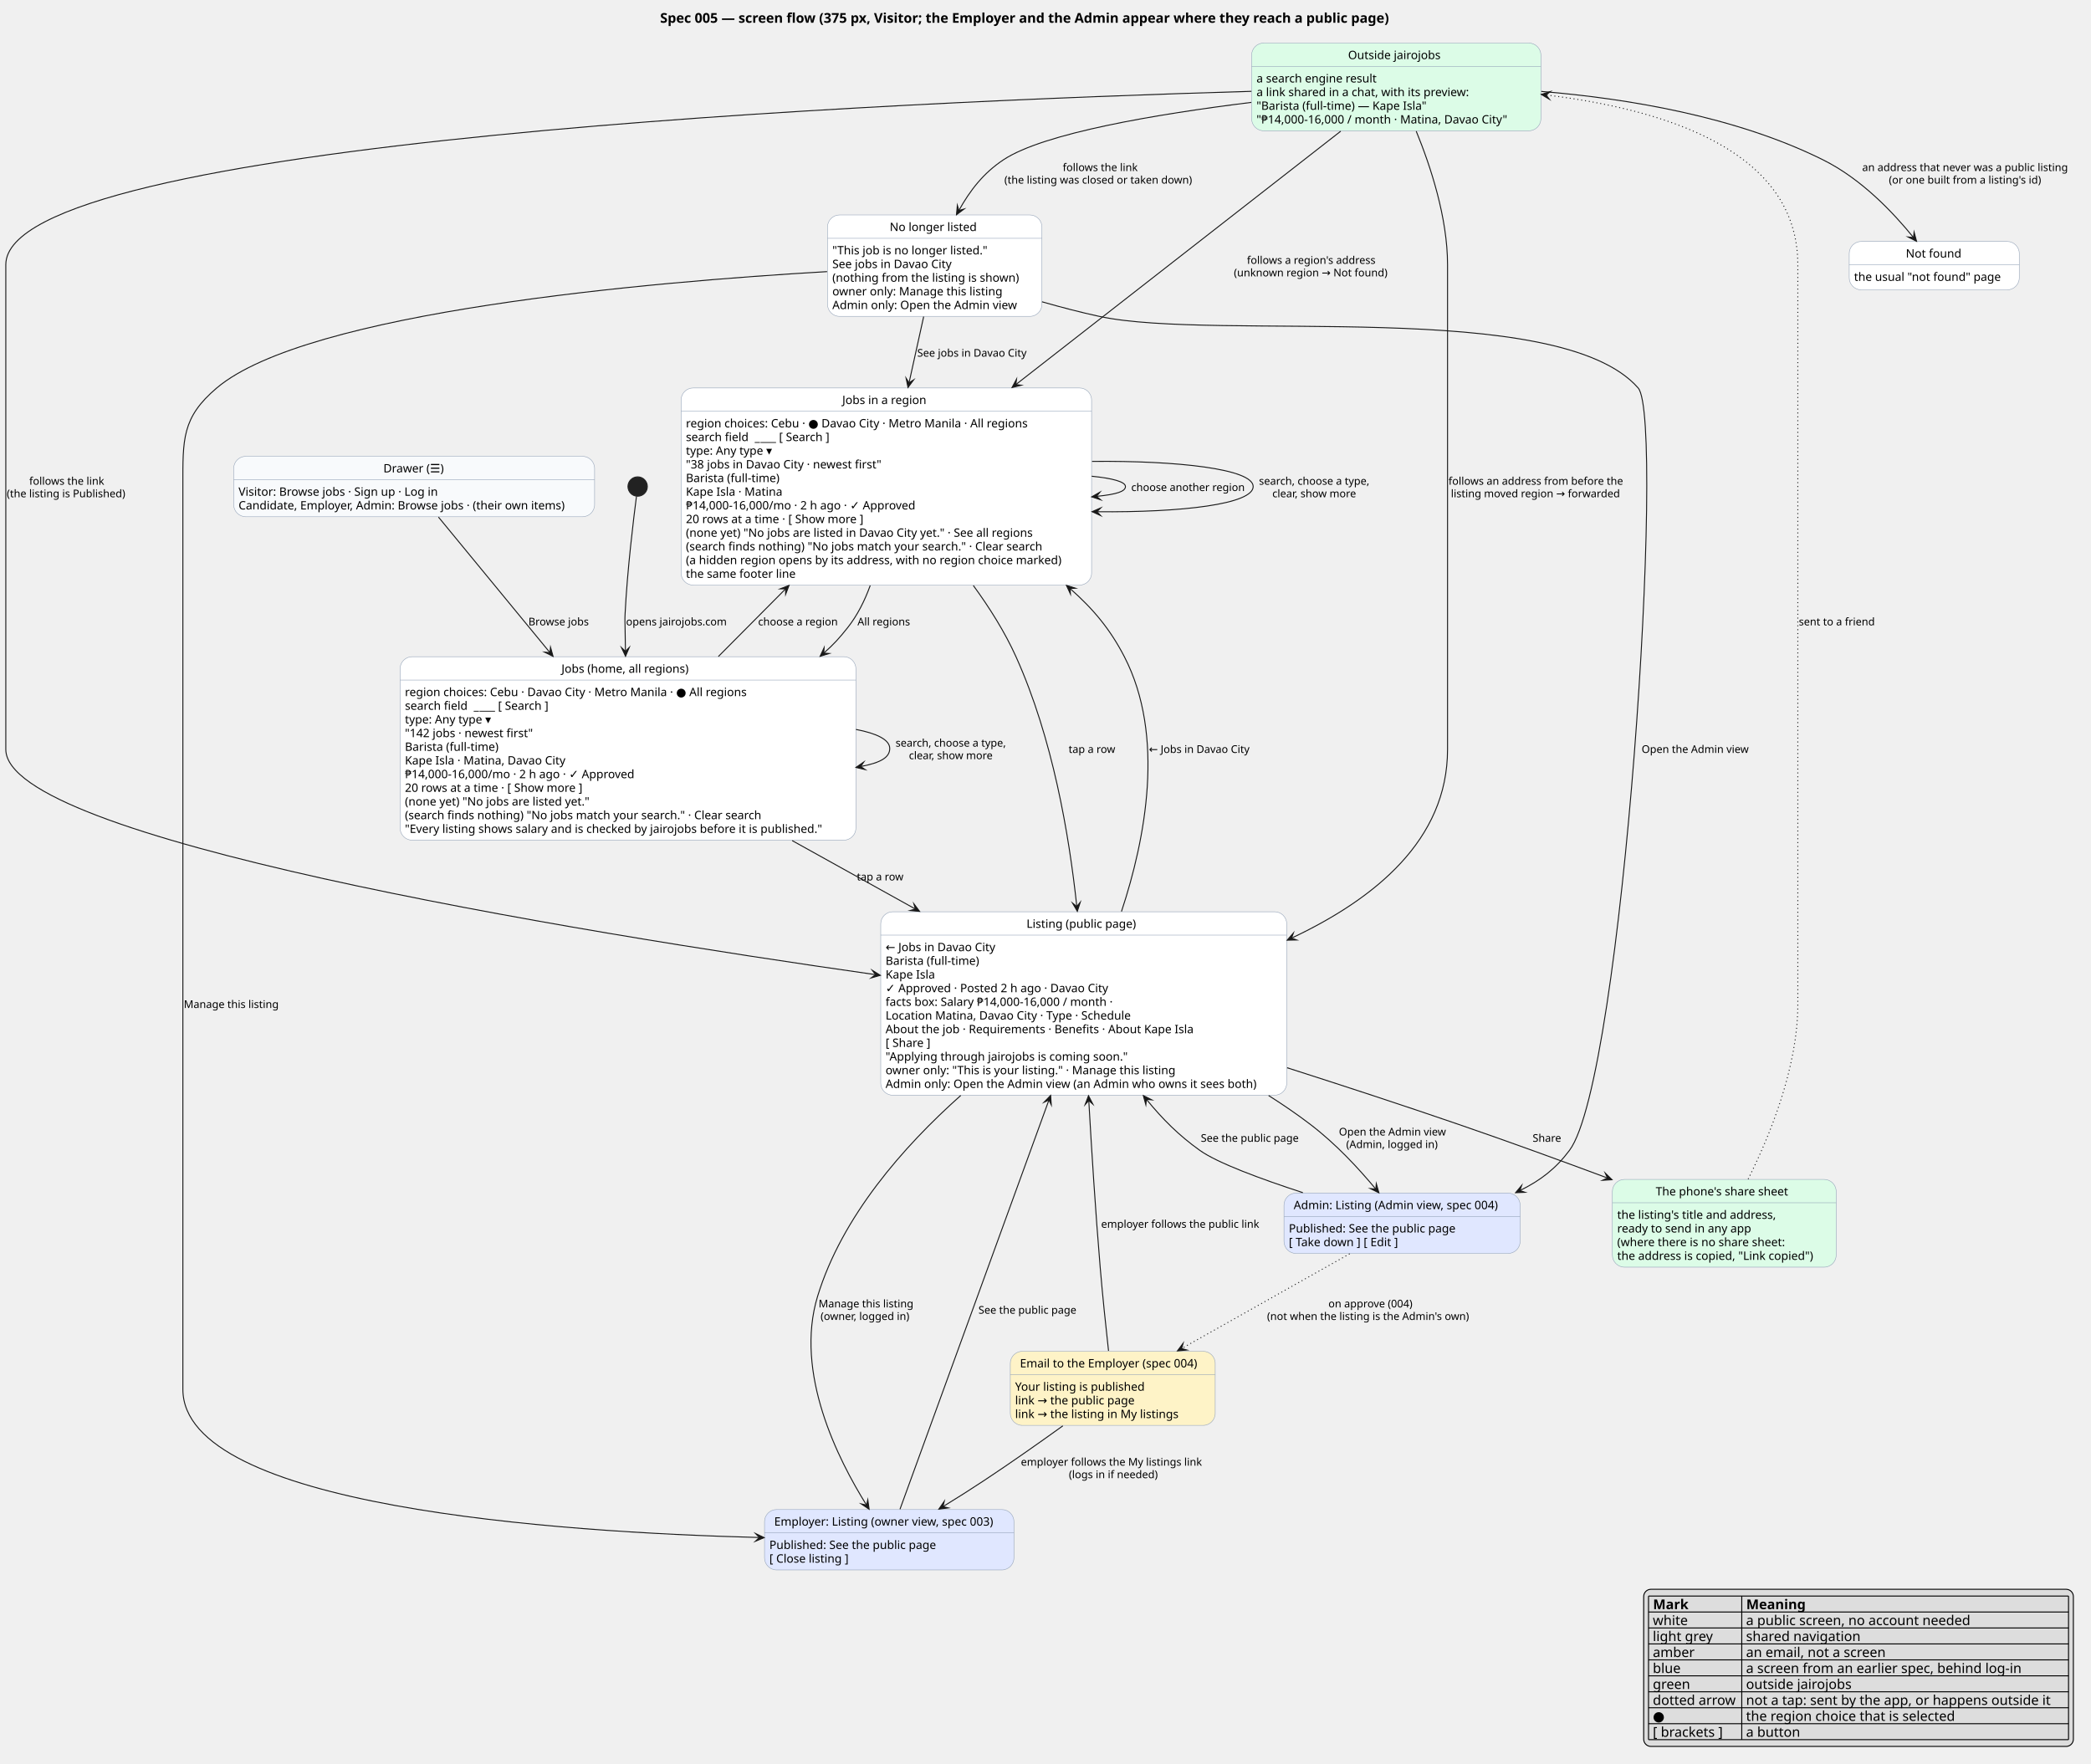
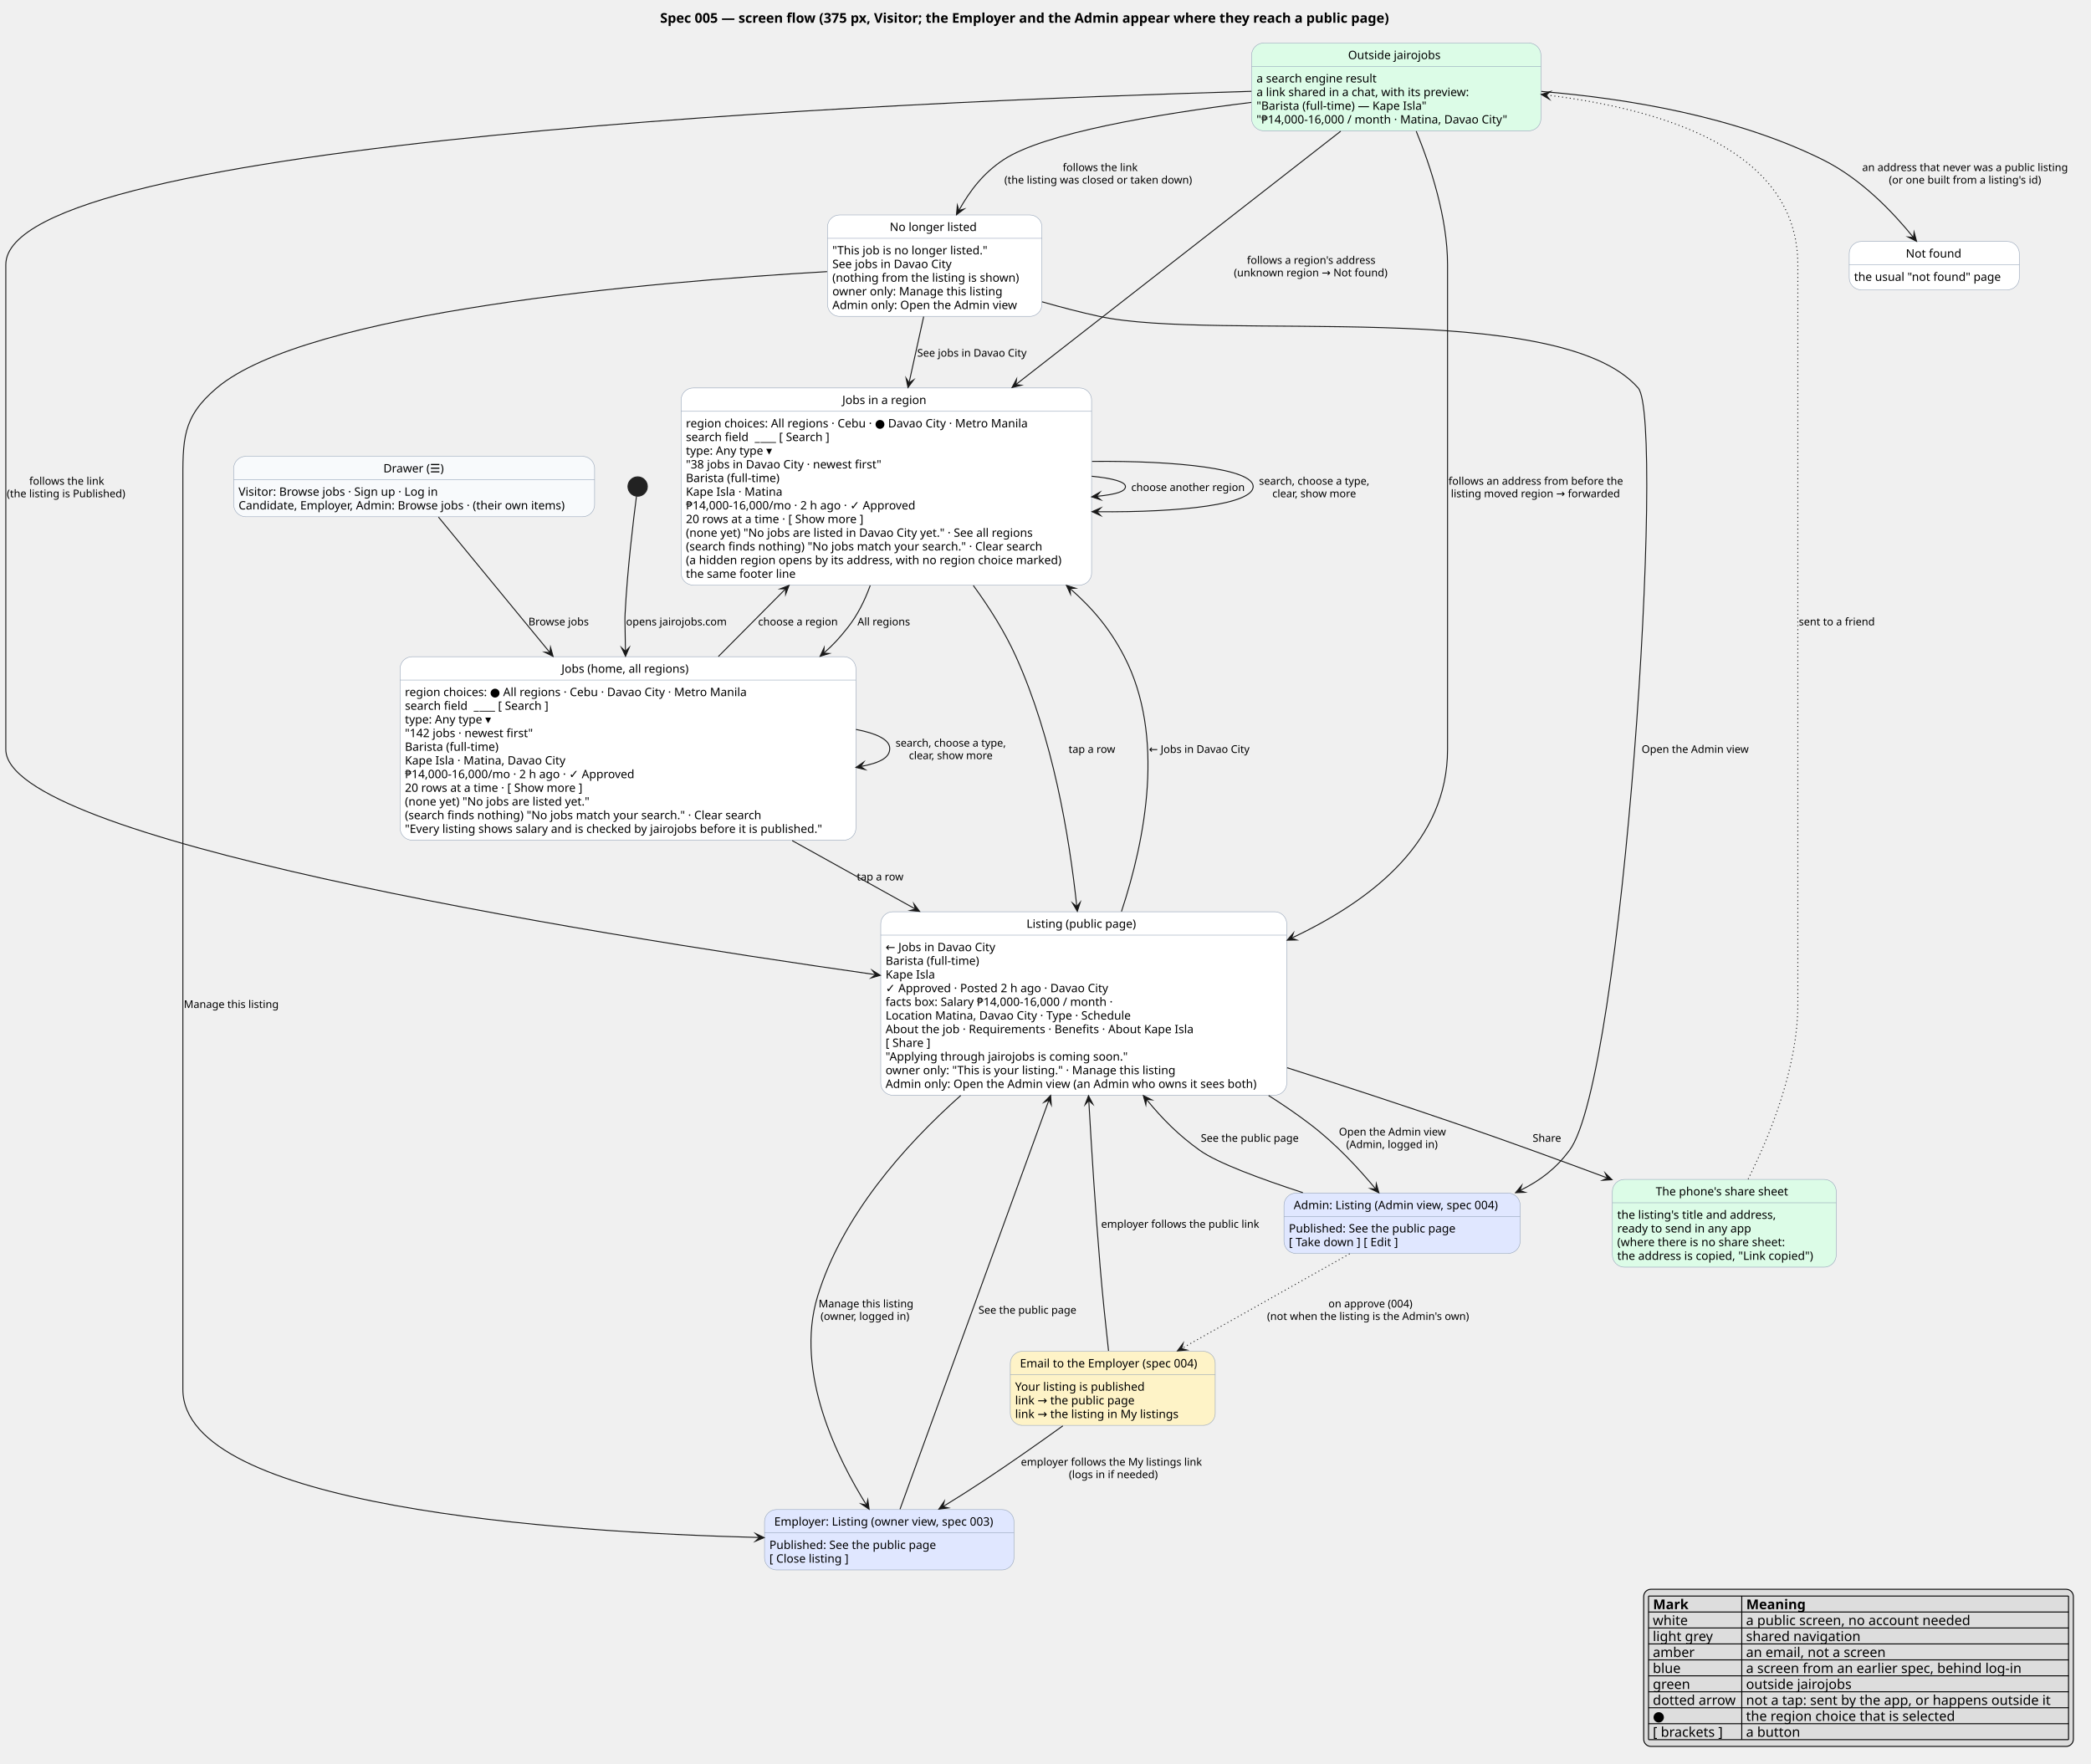
<svg xmlns="http://www.w3.org/2000/svg" version="1.1" data-diagram-type="STATE" style="width:2161px;height:1823px;background:#FFFFFF;" width="2161px" height="1823px" viewBox="0 0 2161 1823" zoomAndPan="magnify" preserveAspectRatio="none" contentStyleType="text/css">
  <defs />
  <g font-family="sans-serif" lengthAdjust="spacing">
    <g class="title" data-source-line="16">
      <text x="682.21" y="23.535" fill="#000" font-size="14" textLength="790.364" font-weight="700">Spec 005 — screen flow (375 px, Visitor; the Employer and the Admin appear where they reach a public page)</text>
    </g>
    <g class="entity" data-qualified-name="Outside" id="ent0001" data-source-line="18">
      <rect x="1293.53" y="44.488" width="298.941" height="90.664" fill="#DCFCE7" style="stroke:#94A3B8;stroke-width:0.5;" rx="12.5" ry="12.5" />
      <line x1="1293.53" y1="68.621" x2="1592.471" y2="68.621" style="stroke:#94A3B8;stroke-width:0.5;" />
      <text x="1393.202" y="61.09" fill="#000" font-size="12" textLength="99.598">Outside jairojobs</text>
      <text x="1298.53" y="85.223" fill="#000" font-size="12" textLength="128.285">a search engine result</text>
      <text x="1298.53" y="99.355" fill="#000" font-size="12" textLength="231.07">a link shared in a chat, with its preview:</text>
      <text x="1298.53" y="113.488" fill="#000" font-size="12" textLength="183.053">"Barista (full-time) — Kape Isla"</text>
      <text x="1298.53" y="127.621" fill="#000" font-size="12" textLength="278.941">"₱14,000-16,000 / month · Matina, Davao City"</text>
    </g>
    <g class="entity" data-qualified-name="Drawer" id="ent0002" data-source-line="24">
      <rect x="241.51" y="471.618" width="372.986" height="62.398" fill="#F8FAFC" style="stroke:#94A3B8;stroke-width:0.5;" rx="12.5" ry="12.5" />
      <line x1="241.51" y1="495.751" x2="614.496" y2="495.751" style="stroke:#94A3B8;stroke-width:0.5;" />
      <text x="396.242" y="488.22" fill="#000" font-size="12" textLength="63.521">Drawer (☰)</text>
      <text x="246.51" y="512.353" fill="#000" font-size="12" textLength="217.389">Visitor: Browse jobs · Sign up · Log in</text>
      <text x="246.51" y="526.485" fill="#000" font-size="12" textLength="352.986">Candidate, Employer, Admin: Browse jobs · (their own items)</text>
    </g>
    <g class="entity" data-qualified-name="All" id="ent0003" data-source-line="28">
      <rect x="413.48" y="678.678" width="471.049" height="189.594" fill="#FFF" style="stroke:#94A3B8;stroke-width:0.5;" rx="12.5" ry="12.5" />
      <line x1="413.48" y1="702.811" x2="884.529" y2="702.811" style="stroke:#94A3B8;stroke-width:0.5;" />
      <text x="580.245" y="695.28" fill="#000" font-size="12" textLength="137.52">Jobs (home, all regions)</text>
-       <text x="418.48" y="719.413" fill="#000" font-size="12" textLength="367.242">region choices: Cebu · Davao City · Metro Manila · ● All regions</text>
+       <text x="418.48" y="719.413" fill="#000" font-size="12" textLength="367.242">region choices: ● All regions · Cebu · Davao City · Metro Manila</text>
      <text x="418.48" y="733.545" fill="#000" font-size="12" textLength="67.318">search field</text>
      <text x="489.595" y="733.545" fill="#000" font-size="12" text-decoration="underline">_</text>
      <text x="495.595" y="733.545" fill="#000" font-size="12" textLength="79.271">___  [ Search ]</text>
      <text x="418.48" y="747.678" fill="#000" font-size="12" textLength="94.84">type: Any type ▾</text>
      <text x="418.48" y="761.811" fill="#000" font-size="12" textLength="139.471">"142 jobs · newest first"</text>
      <text x="418.48" y="775.944" fill="#000" font-size="12" textLength="102.328">Barista (full-time)</text>
      <text x="418.48" y="790.077" fill="#000" font-size="12" textLength="172.295">Kape Isla · Matina, Davao City</text>
      <text x="418.48" y="804.21" fill="#000" font-size="12" textLength="258.844">₱14,000-16,000/mo · 2 h ago · ✓ Approved</text>
      <text x="418.48" y="818.342" fill="#000" font-size="12" textLength="192.879">20 rows at a time · [ Show more ]</text>
      <text x="418.48" y="832.475" fill="#000" font-size="12" textLength="198.117">(none yet) "No jobs are listed yet."</text>
      <text x="418.48" y="846.608" fill="#000" font-size="12" textLength="383.115">(search finds nothing) "No jobs match your search." · Clear search</text>
      <text x="418.48" y="860.741" fill="#000" font-size="12" textLength="451.049">"Every listing shows salary and is checked by jairojobs before it is published."</text>
    </g>
    <g class="entity" data-qualified-name="Region" id="ent0004" data-source-line="41">
      <rect x="703.88" y="400.948" width="424.238" height="203.727" fill="#FFF" style="stroke:#94A3B8;stroke-width:0.5;" rx="12.5" ry="12.5" />
      <line x1="703.88" y1="425.081" x2="1128.118" y2="425.081" style="stroke:#94A3B8;stroke-width:0.5;" />
      <text x="870.463" y="417.55" fill="#000" font-size="12" textLength="91.072">Jobs in a region</text>
-       <text x="708.88" y="441.683" fill="#000" font-size="12" textLength="367.242">region choices: Cebu · ● Davao City · Metro Manila · All regions</text>
+       <text x="708.88" y="441.683" fill="#000" font-size="12" textLength="367.242">region choices: All regions · Cebu · ● Davao City · Metro Manila</text>
      <text x="708.88" y="455.815" fill="#000" font-size="12" textLength="67.318">search field</text>
      <text x="779.995" y="455.815" fill="#000" font-size="12" text-decoration="underline">_</text>
      <text x="785.995" y="455.815" fill="#000" font-size="12" textLength="79.271">___  [ Search ]</text>
      <text x="708.88" y="469.948" fill="#000" font-size="12" textLength="94.84">type: Any type ▾</text>
      <text x="708.88" y="484.081" fill="#000" font-size="12" textLength="212.543">"38 jobs in Davao City · newest first"</text>
      <text x="708.88" y="498.214" fill="#000" font-size="12" textLength="102.328">Barista (full-time)</text>
      <text x="708.88" y="512.347" fill="#000" font-size="12" textLength="102.551">Kape Isla · Matina</text>
      <text x="708.88" y="526.48" fill="#000" font-size="12" textLength="258.844">₱14,000-16,000/mo · 2 h ago · ✓ Approved</text>
      <text x="708.88" y="540.612" fill="#000" font-size="12" textLength="192.879">20 rows at a time · [ Show more ]</text>
      <text x="708.88" y="554.745" fill="#000" font-size="12" textLength="374.643">(none yet) "No jobs are listed in Davao City yet." · See all regions</text>
      <text x="708.88" y="568.878" fill="#000" font-size="12" textLength="383.115">(search finds nothing) "No jobs match your search." · Clear search</text>
      <text x="708.88" y="583.011" fill="#000" font-size="12" textLength="404.238">(a hidden region opens by its address, with no region choice marked)</text>
      <text x="708.88" y="597.144" fill="#000" font-size="12" textLength="116.953">the same footer line</text>
    </g>
    <g class="entity" data-qualified-name="Listing" id="ent0005" data-source-line="55">
      <rect x="910.22" y="942.268" width="419.557" height="189.594" fill="#FFF" style="stroke:#94A3B8;stroke-width:0.5;" rx="12.5" ry="12.5" />
      <line x1="910.22" y1="966.401" x2="1329.777" y2="966.401" style="stroke:#94A3B8;stroke-width:0.5;" />
      <text x="1060.871" y="958.87" fill="#000" font-size="12" textLength="118.254">Listing (public page)</text>
      <text x="915.22" y="983.003" fill="#000" font-size="12" textLength="121.23">← Jobs in Davao City</text>
      <text x="915.22" y="997.135" fill="#000" font-size="12" textLength="102.328">Barista (full-time)</text>
      <text x="915.22" y="1011.268" fill="#000" font-size="12" textLength="52.166">Kape Isla</text>
      <text x="915.22" y="1025.401" fill="#000" font-size="12" textLength="240.768">✓ Approved · Posted 2 h ago · Davao City</text>
      <text x="915.22" y="1039.534" fill="#000" font-size="12" textLength="257.068">facts box: Salary ₱14,000-16,000 / month ·</text>
      <text x="915.22" y="1053.667" fill="#000" font-size="12" textLength="264.627">Location Matina, Davao City · Type · Schedule</text>
      <text x="915.22" y="1067.8" fill="#000" font-size="12" textLength="331.688">About the job · Requirements · Benefits · About Kape Isla</text>
      <text x="915.22" y="1081.932" fill="#000" font-size="12" textLength="47.531">[ Share ]</text>
      <text x="915.22" y="1096.065" fill="#000" font-size="12" textLength="261.592">"Applying through jairojobs is coming soon."</text>
      <text x="915.22" y="1110.198" fill="#000" font-size="12" textLength="313.559">owner only: "This is your listing." · Manage this listing</text>
      <text x="915.22" y="1124.331" fill="#000" font-size="12" textLength="399.557">Admin only: Open the Admin view (an Admin who owns it sees both)</text>
    </g>
    <g class="entity" data-qualified-name="Gone" id="ent0006" data-source-line="68">
      <rect x="855.19" y="222.158" width="221.615" height="104.797" fill="#FFF" style="stroke:#94A3B8;stroke-width:0.5;" rx="12.5" ry="12.5" />
      <line x1="855.19" y1="246.291" x2="1076.805" y2="246.291" style="stroke:#94A3B8;stroke-width:0.5;" />
      <text x="919.509" y="238.76" fill="#000" font-size="12" textLength="92.977">No longer listed</text>
      <text x="860.19" y="262.893" fill="#000" font-size="12" textLength="168.492">"This job is no longer listed."</text>
      <text x="860.19" y="277.025" fill="#000" font-size="12" textLength="128.982">See jobs in Davao City</text>
      <text x="860.19" y="291.158" fill="#000" font-size="12" textLength="201.615">(nothing from the listing is shown)</text>
      <text x="860.19" y="305.291" fill="#000" font-size="12" textLength="181.869">owner only: Manage this listing</text>
      <text x="860.19" y="319.424" fill="#000" font-size="12" textLength="198.48">Admin only: Open the Admin view</text>
    </g>
    <g class="entity" data-qualified-name="NotFound" id="ent0007" data-source-line="75">
      <rect x="1911.12" y="249.548" width="175.766" height="50" fill="#FFF" style="stroke:#94A3B8;stroke-width:0.5;" rx="12.5" ry="12.5" />
      <line x1="1911.12" y1="273.681" x2="2086.886" y2="273.681" style="stroke:#94A3B8;stroke-width:0.5;" />
      <text x="1969.627" y="266.15" fill="#000" font-size="12" textLength="58.752">Not found</text>
      <text x="1916.12" y="290.283" fill="#000" font-size="12" textLength="155.766">the usual "not found" page</text>
    </g>
    <g class="entity" data-qualified-name="Sheet" id="ent0008" data-source-line="78">
      <rect x="1666.35" y="1218.868" width="231.301" height="90.664" fill="#DCFCE7" style="stroke:#94A3B8;stroke-width:0.5;" rx="12.5" ry="12.5" />
      <line x1="1666.35" y1="1243.001" x2="1897.651" y2="1243.001" style="stroke:#94A3B8;stroke-width:0.5;" />
      <text x="1711.155" y="1235.47" fill="#000" font-size="12" textLength="141.691">The phone's share sheet</text>
      <text x="1671.35" y="1259.603" fill="#000" font-size="12" textLength="172.201">the listing's title and address,</text>
      <text x="1671.35" y="1273.735" fill="#000" font-size="12" textLength="143.684">ready to send in any app</text>
      <text x="1671.35" y="1287.868" fill="#000" font-size="12" textLength="179.49">(where there is no share sheet:</text>
      <text x="1671.35" y="1302.001" fill="#000" font-size="12" textLength="211.301">the address is copied, "Link copied")</text>
    </g>
    <g class="entity" data-qualified-name="Mail" id="ent0009" data-source-line="84">
      <rect x="1044.11" y="1396.528" width="211.771" height="76.531" fill="#FEF3C7" style="stroke:#94A3B8;stroke-width:0.5;" rx="12.5" ry="12.5" />
      <line x1="1044.11" y1="1420.661" x2="1255.881" y2="1420.661" style="stroke:#94A3B8;stroke-width:0.5;" />
      <text x="1054.11" y="1413.13" fill="#000" font-size="12" textLength="191.771">Email to the Employer (spec 004)</text>
      <text x="1049.11" y="1437.263" fill="#000" font-size="12" textLength="141.416">Your listing is published</text>
      <text x="1049.11" y="1451.395" fill="#000" font-size="12" textLength="131.191">link → the public page</text>
      <text x="1049.11" y="1465.528" fill="#000" font-size="12" textLength="180.322">link → the listing in My listings</text>
    </g>
    <g class="entity" data-qualified-name="Owner" id="ent0010" data-source-line="89">
      <rect x="790.12" y="1560.058" width="257.756" height="62.398" fill="#E0E7FF" style="stroke:#94A3B8;stroke-width:0.5;" rx="12.5" ry="12.5" />
      <line x1="790.12" y1="1584.191" x2="1047.876" y2="1584.191" style="stroke:#94A3B8;stroke-width:0.5;" />
      <text x="800.12" y="1576.66" fill="#000" font-size="12" textLength="237.756">Employer: Listing (owner view, spec 003)</text>
      <text x="795.12" y="1600.793" fill="#000" font-size="12" textLength="177.797">Published: See the public page</text>
      <text x="795.12" y="1614.925" fill="#000" font-size="12" textLength="87.082">[ Close listing ]</text>
    </g>
    <g class="entity" data-qualified-name="Admin" id="ent0011" data-source-line="93">
      <rect x="1326.98" y="1232.998" width="244.033" height="62.398" fill="#E0E7FF" style="stroke:#94A3B8;stroke-width:0.5;" rx="12.5" ry="12.5" />
      <line x1="1326.98" y1="1257.131" x2="1571.013" y2="1257.131" style="stroke:#94A3B8;stroke-width:0.5;" />
      <text x="1336.98" y="1249.6" fill="#000" font-size="12" textLength="224.033">Admin: Listing (Admin view, spec 004)</text>
      <text x="1331.98" y="1273.733" fill="#000" font-size="12" textLength="177.797">Published: See the public page</text>
      <text x="1331.98" y="1287.865" fill="#000" font-size="12" textLength="119.936">[ Take down ] [ Edit ]</text>
    </g>
    <g class="start_entity" data-qualified-name=".start." id="ent0012" data-source-line="97">
      <ellipse cx="659" cy="502.818" rx="10" ry="10" fill="#222" style="stroke:#222;stroke-width:1;" />
    </g>
    <g class="link" data-entity-1="ent0012" data-entity-2="ent0003" id="lnk13" data-source-line="97" data-link-type="dependency">
      <path d="M657.77,512.988 C654.99,534.308 648.27,588.838 646,634.678 C645.69,640.888 645.92,642.458 646,648.678 C646.12,658.238 646.18,663.229 646.38,673.189" style="stroke:#181818;stroke-width:1;" fill="none" id="*start*-to-All" />
      <polygon points="646.48,678.188,650.299,669.11,646.38,673.189,642.3,669.27,646.48,678.188" fill="#181818" style="stroke:#181818;stroke-width:1;stroke-linejoin:miter;stroke-miterlimit:10;" />
      <text x="647" y="646.313" fill="#000" font-size="11" textLength="108.356">opens jairojobs.com</text>
    </g>
    <g class="link" data-entity-1="ent0002" data-entity-2="ent0003" id="lnk14" data-source-line="98" data-link-type="dependency">
      <path d="M453.14,534.368 C481.82,569.238 526.933,624.087 568.393,674.477" style="stroke:#181818;stroke-width:1;" fill="none" id="Drawer-to-All" />
      <polygon points="571.57,678.338,568.941,668.847,568.393,674.477,562.763,673.93,571.57,678.338" fill="#181818" style="stroke:#181818;stroke-width:1;stroke-linejoin:miter;stroke-miterlimit:10;" />
      <text x="546.13" y="646.313" fill="#000" font-size="11" textLength="63.911">Browse jobs</text>
    </g>
    <g class="link" data-entity-1="ent0003" data-entity-2="ent0004" id="lnk15" data-source-line="99" data-link-type="dependency">
      <path d="M742.42,678.468 C766.04,654.708 787.966,632.645 811.916,608.545" style="stroke:#181818;stroke-width:1;" fill="none" id="All-to-Region" />
      <polygon points="815.44,604.998,806.259,608.562,811.916,608.545,811.933,614.202,815.44,604.998" fill="#181818" style="stroke:#181818;stroke-width:1;stroke-linejoin:miter;stroke-miterlimit:10;" />
      <text x="783.5" y="646.313" fill="#000" font-size="11" textLength="84.998">choose a region</text>
    </g>
    <g class="link" data-entity-1="ent0004" data-entity-2="ent0003" id="lnk17" data-source-line="101" data-link-type="dependency">
      <path d="M899.35,605.088 C893.7,620.728 886.13,635.898 876,648.678 C867.56,659.318 861.71,665.872 851.32,674.982" style="stroke:#181818;stroke-width:1;" fill="none" id="Region-to-All" />
      <polygon points="847.56,678.278,856.964,675.352,851.32,674.982,851.69,669.337,847.56,678.278" fill="#181818" style="stroke:#181818;stroke-width:1;stroke-linejoin:miter;stroke-miterlimit:10;" />
      <text x="886.16" y="646.313" fill="#000" font-size="11" textLength="57.288">All regions</text>
    </g>
    <g class="link" data-entity-1="ent0004" data-entity-2="ent0004" id="lnk16" data-source-line="100" data-link-type="dependency">
      <path d="M1128.23,492.158 C1149.54,494.278 1163.12,497.828 1163.12,502.818 C1163.12,507.798 1154.515,510.853 1133.205,512.973" style="stroke:#181818;stroke-width:1;" fill="none" id="Region-to-Region" />
      <polygon points="1128.23,513.468,1137.582,516.558,1133.205,512.973,1136.79,508.597,1128.23,513.468" fill="#181818" style="stroke:#181818;stroke-width:1;stroke-linejoin:miter;stroke-miterlimit:10;" />
      <text x="1169.12" y="507.453" fill="#000" font-size="11" textLength="120.151">choose another region</text>
    </g>
    <g class="link" data-entity-1="ent0004" data-entity-2="ent0004" id="lnk19" data-source-line="103" data-link-type="dependency">
      <path d="M1128.59,476.838 C1216.72,475.948 1295.12,484.608 1295.12,502.818 C1295.12,521.018 1221.72,529.729 1133.59,528.839" style="stroke:#181818;stroke-width:1;" fill="none" id="Region-to-Region-1" />
      <polygon points="1128.59,528.788,1137.549,532.879,1133.59,528.839,1137.63,524.879,1128.59,528.788" fill="#181818" style="stroke:#181818;stroke-width:1;stroke-linejoin:miter;stroke-miterlimit:10;" />
      <text x="1301.12" y="500.953" fill="#000" font-size="11" textLength="118.873">search, choose a type,</text>
      <text x="1314.916" y="513.908" fill="#000" font-size="11" textLength="91.282">clear, show more</text>
    </g>
    <g class="link" data-entity-1="ent0003" data-entity-2="ent0003" id="lnk18" data-source-line="102" data-link-type="dependency">
      <path d="M884.6,753.838 C906.04,757.918 919.52,764.468 919.52,773.478 C919.52,782.488 910.952,788.094 889.512,792.174" style="stroke:#181818;stroke-width:1;" fill="none" id="All-to-All" />
      <polygon points="884.6,793.108,894.189,795.355,889.512,792.174,892.694,787.496,884.6,793.108" fill="#181818" style="stroke:#181818;stroke-width:1;stroke-linejoin:miter;stroke-miterlimit:10;" />
      <text x="925.52" y="771.613" fill="#000" font-size="11" textLength="118.873">search, choose a type,</text>
      <text x="939.316" y="784.568" fill="#000" font-size="11" textLength="91.282">clear, show more</text>
    </g>
    <g class="link" data-entity-1="ent0003" data-entity-2="ent0005" id="lnk20" data-source-line="104" data-link-type="dependency">
      <path d="M818.71,868.728 C861.55,892.518 903.169,915.641 946.009,939.431" style="stroke:#181818;stroke-width:1;" fill="none" id="All-to-Listing" />
      <polygon points="950.38,941.858,944.454,933.992,946.009,939.431,940.57,940.986,950.38,941.858" fill="#181818" style="stroke:#181818;stroke-width:1;stroke-linejoin:miter;stroke-miterlimit:10;" />
      <text x="885.5" y="909.903" fill="#000" font-size="11" textLength="49.881">tap a row</text>
    </g>
    <g class="link" data-entity-1="ent0004" data-entity-2="ent0005" id="lnk21" data-source-line="105" data-link-type="dependency">
      <path d="M1005.93,605.108 C1022.69,628.068 1038.52,653.228 1050,678.678 C1088.01,762.968 1104.907,862.627 1112.857,936.837" style="stroke:#181818;stroke-width:1;" fill="none" id="Region-to-Listing" />
      <polygon points="1113.39,941.808,1116.409,932.433,1112.857,936.837,1108.454,933.286,1113.39,941.808" fill="#181818" style="stroke:#181818;stroke-width:1;stroke-linejoin:miter;stroke-miterlimit:10;" />
      <text x="1104.38" y="778.113" fill="#000" font-size="11" textLength="49.881">tap a row</text>
    </g>
    <g class="link" data-entity-1="ent0005" data-entity-2="ent0004" id="lnk22" data-source-line="106" data-link-type="dependency">
      <path d="M1159.01,942.018 C1183.88,866.738 1204.26,760.568 1162,678.678 C1147.52,650.618 1129.99,629.384 1105.9,608.264" style="stroke:#181818;stroke-width:1;" fill="none" id="Listing-to-Region" />
      <polygon points="1102.14,604.968,1106.271,613.909,1105.9,608.264,1111.544,607.894,1102.14,604.968" fill="#181818" style="stroke:#181818;stroke-width:1;stroke-linejoin:miter;stroke-miterlimit:10;" />
      <text x="1187.4" y="778.113" fill="#000" font-size="11" textLength="111.128">← Jobs in Davao City</text>
    </g>
    <g class="link" data-entity-1="ent0005" data-entity-2="ent0008" id="lnk23" data-source-line="107" data-link-type="dependency">
      <path d="M1330.18,1103.468 C1387.68,1121.858 1449.88,1142.218 1507,1161.868 C1559.44,1179.908 1612.395,1199.213 1661.305,1217.433" style="stroke:#181818;stroke-width:1;" fill="none" id="Listing-to-Sheet" />
      <polygon points="1665.99,1219.178,1658.953,1212.288,1661.305,1217.433,1656.16,1219.785,1665.99,1219.178" fill="#181818" style="stroke:#181818;stroke-width:1;stroke-linejoin:miter;stroke-miterlimit:10;" />
      <text x="1583.9" y="1180.003" fill="#000" font-size="11" textLength="29.455">Share</text>
    </g>
    <g class="link" data-entity-1="ent0008" data-entity-2="ent0001" id="lnk24" data-source-line="108" data-link-type="dependency">
      <path d="M1806.68,1218.558 C1828.87,1174.168 1858,1103.448 1858,1038.068 C1858,273.548 1858,273.548 1858,273.548 C1858,153.888 1716.664,112.508 1597.784,98.148" style="stroke:#181818;stroke-width:1;stroke-dasharray:1,3;" fill="none" id="Sheet-to-Outside" />
      <polygon points="1592.82,97.548,1601.275,102.599,1597.784,98.148,1602.235,94.656,1592.82,97.548" fill="#181818" style="stroke:#181818;stroke-width:1;stroke-linejoin:miter;stroke-miterlimit:10;" />
      <text x="1859" y="646.313" fill="#000" font-size="11" textLength="81.667">sent to a friend</text>
    </g>
    <g class="link" data-entity-1="ent0001" data-entity-2="ent0005" id="lnk25" data-source-line="109" data-link-type="dependency">
      <path d="M1293.28,94.378 C925.23,105.118 6,144.818 6,273.548 C6,273.548 6,273.548 6,774.478 C6,866.298 582.03,961.212 904.86,1007.262" style="stroke:#181818;stroke-width:1;" fill="none" id="Outside-to-Listing" />
      <polygon points="909.81,1007.968,901.465,1002.737,904.86,1007.262,900.335,1010.657,909.81,1007.968" fill="#181818" style="stroke:#181818;stroke-width:1;stroke-linejoin:miter;stroke-miterlimit:10;" />
      <text x="30.214" y="500.953" fill="#000" font-size="11" textLength="81.646">follows the link</text>
      <text x="7" y="513.908" fill="#000" font-size="11" textLength="128.074">(the listing is Published)</text>
    </g>
    <g class="link" data-entity-1="ent0001" data-entity-2="ent0005" id="lnk27" data-source-line="111" data-link-type="dependency">
      <path d="M1463.64,135.588 C1478.52,171.948 1496,224.998 1496,273.548 C1496,273.548 1496,273.548 1496,774.478 C1496,868.208 1420.802,928.956 1334.782,969.516" style="stroke:#181818;stroke-width:1;" fill="none" id="Outside-to-Listing-1" />
      <polygon points="1330.26,971.648,1340.106,971.428,1334.782,969.516,1336.695,964.192,1330.26,971.648" fill="#181818" style="stroke:#181818;stroke-width:1;stroke-linejoin:miter;stroke-miterlimit:10;" />
      <text x="1497" y="500.953" fill="#000" font-size="11" textLength="187.193">follows an address from before the</text>
      <text x="1499.487" y="513.908" fill="#000" font-size="11" textLength="182.22">listing moved region → forwarded</text>
    </g>
    <g class="link" data-entity-1="ent0001" data-entity-2="ent0006" id="lnk26" data-source-line="110" data-link-type="dependency">
      <path d="M1293.16,105.818 C1195.46,117.928 1078.64,137.508 1037,165.158 C1016.19,178.968 1002.517,196.812 990.947,217.542" style="stroke:#181818;stroke-width:1;" fill="none" id="Outside-to-Gone" />
      <polygon points="988.51,221.908,996.389,215.999,990.947,217.542,989.403,212.1,988.51,221.908" fill="#181818" style="stroke:#181818;stroke-width:1;stroke-linejoin:miter;stroke-miterlimit:10;" />
      <text x="1098.304" y="176.793" fill="#000" font-size="11" textLength="81.646">follows the link</text>
      <text x="1038" y="189.748" fill="#000" font-size="11" textLength="202.254">(the listing was closed or taken down)</text>
    </g>
    <g class="link" data-entity-1="ent0001" data-entity-2="ent0007" id="lnk28" data-source-line="112" data-link-type="dependency">
      <path d="M1592.91,94.478 C1681.53,101.788 1793.71,120.258 1884,165.158 C1924.29,185.188 1956.998,220.157 1977.578,245.497" style="stroke:#181818;stroke-width:1;" fill="none" id="Outside-to-NotFound" />
      <polygon points="1980.73,249.378,1978.161,239.87,1977.578,245.497,1971.951,244.914,1980.73,249.378" fill="#181818" style="stroke:#181818;stroke-width:1;stroke-linejoin:miter;stroke-miterlimit:10;" />
      <text x="1924.5" y="176.793" fill="#000" font-size="11" textLength="221.284">an address that never was a public listing</text>
      <text x="1952.115" y="189.748" fill="#000" font-size="11" textLength="166.053">(or one built from a listing's id)</text>
    </g>
    <g class="link" data-entity-1="ent0001" data-entity-2="ent0004" id="lnk29" data-source-line="113" data-link-type="dependency">
      <path d="M1385.6,135.588 C1304.63,198.728 1158.593,312.624 1049.863,397.414" style="stroke:#181818;stroke-width:1;" fill="none" id="Outside-to-Region" />
      <polygon points="1045.92,400.488,1055.477,398.108,1049.863,397.414,1050.557,391.8,1045.92,400.488" fill="#181818" style="stroke:#181818;stroke-width:1;stroke-linejoin:miter;stroke-miterlimit:10;" />
      <text x="1288.696" y="272.683" fill="#000" font-size="11" textLength="138.66">follows a region's address</text>
      <text x="1275.19" y="285.638" fill="#000" font-size="11" textLength="165.671">(unknown region → Not found)</text>
    </g>
    <g class="link" data-entity-1="ent0006" data-entity-2="ent0004" id="lnk30" data-source-line="114" data-link-type="dependency">
      <path d="M954.59,327.178 C949.78,348.958 945.078,370.226 939.478,395.586" style="stroke:#181818;stroke-width:1;" fill="none" id="Gone-to-Region" />
      <polygon points="938.4,400.468,944.247,392.542,939.478,395.586,936.435,390.817,938.4,400.468" fill="#181818" style="stroke:#181818;stroke-width:1;stroke-linejoin:miter;stroke-miterlimit:10;" />
      <text x="947.95" y="368.583" fill="#000" font-size="11" textLength="118.234">See jobs in Davao City</text>
    </g>
    <g class="link" data-entity-1="ent0011" data-entity-2="ent0009" id="lnk31" data-source-line="116" data-link-type="dependency">
      <path d="M1394.85,1295.728 C1344.87,1323.908 1274.846,1363.403 1221.186,1393.653" style="stroke:#181818;stroke-width:1;stroke-dasharray:1,3;" fill="none" id="Admin-to-Mail" />
      <polygon points="1216.83,1396.108,1226.634,1395.173,1221.186,1393.653,1222.706,1388.204,1216.83,1396.108" fill="#181818" style="stroke:#181818;stroke-width:1;stroke-linejoin:miter;stroke-miterlimit:10;" />
      <text x="1372.846" y="1351.163" fill="#000" font-size="11" textLength="91.566">on approve (004)</text>
      <text x="1309.47" y="1364.118" fill="#000" font-size="11" textLength="218.319">(not when the listing is the Admin's own)</text>
    </g>
    <g class="link" data-entity-1="ent0009" data-entity-2="ent0005" id="lnk32" data-source-line="117" data-link-type="dependency">
      <path d="M1145.64,1396.038 C1142.9,1371.428 1139.43,1338.598 1137,1309.528 C1132.08,1250.708 1128.205,1189.6 1125.225,1137.35" style="stroke:#181818;stroke-width:1;" fill="none" id="Mail-to-Listing" />
      <polygon points="1124.94,1132.358,1121.459,1141.571,1125.225,1137.35,1129.446,1141.116,1124.94,1132.358" fill="#181818" style="stroke:#181818;stroke-width:1;stroke-linejoin:miter;stroke-miterlimit:10;" />
      <text x="1138" y="1268.833" fill="#000" font-size="11" textLength="170.908">employer follows the public link</text>
    </g>
    <g class="link" data-entity-1="ent0009" data-entity-2="ent0010" id="lnk33" data-source-line="118" data-link-type="dependency">
      <path d="M1098.44,1473.528 C1074.01,1491.098 1044.28,1512.048 1017,1530.058 C1002,1539.968 989.705,1547.738 974.525,1557.028" style="stroke:#181818;stroke-width:1;" fill="none" id="Mail-to-Owner" />
      <polygon points="970.26,1559.638,980.025,1558.352,974.525,1557.028,975.849,1551.529,970.26,1559.638" fill="#181818" style="stroke:#181818;stroke-width:1;stroke-linejoin:miter;stroke-miterlimit:10;" />
      <text x="1055.05" y="1514.693" fill="#000" font-size="11" textLength="195.497">employer follows the My listings link</text>
      <text x="1104.655" y="1527.648" fill="#000" font-size="11" textLength="96.288">(logs in if needed)</text>
    </g>
    <g class="link" data-entity-1="ent0005" data-entity-2="ent0010" id="lnk34" data-source-line="119" data-link-type="dependency">
      <path d="M992.9,1132.118 C933.42,1185.138 870.19,1257.228 845,1339.528 C820.76,1418.728 866.042,1508.187 895.562,1555.467" style="stroke:#181818;stroke-width:1;" fill="none" id="Listing-to-Owner" />
      <polygon points="898.21,1559.708,896.836,1549.956,895.562,1555.467,890.051,1554.193,898.21,1559.708" fill="#181818" style="stroke:#181818;stroke-width:1;stroke-linejoin:miter;stroke-miterlimit:10;" />
      <text x="846" y="1351.163" fill="#000" font-size="11" textLength="101.073">Manage this listing</text>
      <text x="848.038" y="1364.118" fill="#000" font-size="11" textLength="96.997">(owner, logged in)</text>
    </g>
    <g class="link" data-entity-1="ent0010" data-entity-2="ent0005" id="lnk35" data-source-line="120" data-link-type="dependency">
      <path d="M930.1,1559.748 C959.37,1479.368 1037.8,1263.897 1084.08,1136.747" style="stroke:#181818;stroke-width:1;" fill="none" id="Owner-to-Listing" />
      <polygon points="1085.79,1132.048,1078.953,1139.137,1084.08,1136.747,1086.471,1141.874,1085.79,1132.048" fill="#181818" style="stroke:#181818;stroke-width:1;stroke-linejoin:miter;stroke-miterlimit:10;" />
      <text x="1011.23" y="1357.663" fill="#000" font-size="11" textLength="104.344">See the public page</text>
    </g>
    <g class="link" data-entity-1="ent0005" data-entity-2="ent0011" id="lnk36" data-source-line="121" data-link-type="dependency">
      <path d="M1311.08,1132.198 C1325.99,1141.618 1340.48,1151.548 1354,1161.868 C1381.02,1182.498 1403.9,1207.307 1421.87,1228.877" style="stroke:#181818;stroke-width:1;" fill="none" id="Listing-to-Admin" />
      <polygon points="1425.07,1232.718,1422.383,1223.243,1421.87,1228.877,1416.236,1228.364,1425.07,1232.718" fill="#181818" style="stroke:#181818;stroke-width:1;stroke-linejoin:miter;stroke-miterlimit:10;" />
      <text x="1383.72" y="1173.503" fill="#000" font-size="11" textLength="114.2">Open the Admin view</text>
      <text x="1391.272" y="1186.458" fill="#000" font-size="11" textLength="99.097">(Admin, logged in)</text>
    </g>
    <g class="link" data-entity-1="ent0011" data-entity-2="ent0005" id="lnk37" data-source-line="122" data-link-type="dependency">
      <path d="M1346.44,1232.558 C1302.99,1218.398 1258.22,1201.878 1240,1188.868 C1218.35,1173.408 1201.744,1156.88 1184.764,1136.1" style="stroke:#181818;stroke-width:1;" fill="none" id="Admin-to-Listing" />
      <polygon points="1181.6,1132.228,1184.197,1141.728,1184.764,1136.1,1190.392,1136.666,1181.6,1132.228" fill="#181818" style="stroke:#181818;stroke-width:1;stroke-linejoin:miter;stroke-miterlimit:10;" />
      <text x="1241" y="1180.003" fill="#000" font-size="11" textLength="104.344">See the public page</text>
    </g>
    <g class="link" data-entity-1="ent0006" data-entity-2="ent0010" id="lnk38" data-source-line="123" data-link-type="dependency">
      <path d="M854.77,280.708 C671.61,291.388 317.45,321.898 224,400.948 C187.77,431.598 189,454.368 189,501.818 C189,501.818 189,501.818 189,1435.798 C189,1557.158 575.082,1583.478 784.752,1588.948" style="stroke:#181818;stroke-width:1;" fill="none" id="Gone-to-Owner" />
      <polygon points="789.75,1589.078,780.857,1584.845,784.752,1588.948,780.649,1592.842,789.75,1589.078" fill="#181818" style="stroke:#181818;stroke-width:1;stroke-linejoin:miter;stroke-miterlimit:10;" />
      <text x="190" y="1041.703" fill="#000" font-size="11" textLength="101.073">Manage this listing</text>
    </g>
    <g class="link" data-entity-1="ent0006" data-entity-2="ent0011" id="lnk39" data-source-line="124" data-link-type="dependency">
      <path d="M1076.89,311.888 C1096.44,317.488 1116.71,322.778 1136,326.948 C1258.05,353.328 1610.73,307.018 1693,400.948 C1721.39,433.358 1677.6,1114.638 1622,1188.868 C1607.79,1207.828 1592.232,1219.802 1570.812,1230.392" style="stroke:#181818;stroke-width:1;" fill="none" id="Gone-to-Admin" />
      <polygon points="1566.33,1232.608,1576.171,1232.205,1570.812,1230.392,1572.625,1225.034,1566.33,1232.608" fill="#181818" style="stroke:#181818;stroke-width:1;stroke-linejoin:miter;stroke-miterlimit:10;" />
      <text x="1696.57" y="778.113" fill="#000" font-size="11" textLength="114.2">Open the Admin view</text>
    </g>
    <g class="legend" data-source-line="126">
      <rect x="1698.708" y="1642.457" width="444.075" height="162.395" fill="#DDD" style="stroke:#000;stroke-width:1;" rx="7.5" ry="7.5" />
      <text x="1708.323" y="1662.992" fill="#000" font-size="14" textLength="36.162" font-weight="700">Mark</text>
      <text x="1804.682" y="1662.992" fill="#000" font-size="14" textLength="61.318" font-weight="700">Meaning</text>
      <text x="1708.138" y="1679.48" fill="#000" font-size="14" textLength="36.559">white</text>
      <text x="1804.498" y="1679.48" fill="#000" font-size="14" textLength="240.495">a public screen, no account needed</text>
      <text x="1708.138" y="1695.968" fill="#000" font-size="14" textLength="64.75">light grey</text>
      <text x="1804.498" y="1695.968" fill="#000" font-size="14" textLength="121.071">shared navigation</text>
      <text x="1708.138" y="1712.457" fill="#000" font-size="14" textLength="43.142">amber</text>
      <text x="1804.498" y="1712.457" fill="#000" font-size="14" textLength="149.844">an email, not a screen</text>
      <text x="1708.138" y="1728.945" fill="#000" font-size="14" textLength="29.347">blue</text>
      <text x="1804.498" y="1728.945" fill="#000" font-size="14" textLength="299.318">a screen from an earlier spec, behind log-in</text>
      <text x="1708.138" y="1745.433" fill="#000" font-size="14" textLength="38.746">green</text>
      <text x="1804.498" y="1745.433" fill="#000" font-size="14" textLength="113.921">outside jairojobs</text>
      <text x="1708.138" y="1761.922" fill="#000" font-size="14" textLength="87.5">dotted arrow</text>
      <text x="1804.498" y="1761.922" fill="#000" font-size="14" textLength="328.856">not a tap: sent by the app, or happens outside it</text>
      <text x="1708.138" y="1778.41" fill="#000" font-size="14">●</text>
      <text x="1804.498" y="1778.41" fill="#000" font-size="14" textLength="224.82">the region choice that is selected</text>
      <text x="1708.138" y="1794.898" fill="#000" font-size="14" textLength="75.763">[ brackets ]</text>
      <text x="1804.498" y="1794.898" fill="#000" font-size="14" textLength="57.422">a button</text>
      <line x1="1703.708" y1="1649.457" x2="2137.784" y2="1649.457" style="stroke:#000;stroke-width:1;" />
      <line x1="1703.708" y1="1665.945" x2="2137.784" y2="1665.945" style="stroke:#000;stroke-width:1;" />
      <line x1="1703.708" y1="1682.433" x2="2137.784" y2="1682.433" style="stroke:#000;stroke-width:1;" />
      <line x1="1703.708" y1="1698.922" x2="2137.784" y2="1698.922" style="stroke:#000;stroke-width:1;" />
      <line x1="1703.708" y1="1715.41" x2="2137.784" y2="1715.41" style="stroke:#000;stroke-width:1;" />
      <line x1="1703.708" y1="1731.898" x2="2137.784" y2="1731.898" style="stroke:#000;stroke-width:1;" />
      <line x1="1703.708" y1="1748.386" x2="2137.784" y2="1748.386" style="stroke:#000;stroke-width:1;" />
      <line x1="1703.708" y1="1764.875" x2="2137.784" y2="1764.875" style="stroke:#000;stroke-width:1;" />
      <line x1="1703.708" y1="1781.363" x2="2137.784" y2="1781.363" style="stroke:#000;stroke-width:1;" />
      <line x1="1703.708" y1="1797.851" x2="2137.784" y2="1797.851" style="stroke:#000;stroke-width:1;" />
      <line x1="1703.708" y1="1649.457" x2="1703.708" y2="1797.851" style="stroke:#000;stroke-width:1;" />
      <line x1="1800.068" y1="1649.457" x2="1800.068" y2="1797.851" style="stroke:#000;stroke-width:1;" />
      <line x1="2137.784" y1="1649.457" x2="2137.784" y2="1797.851" style="stroke:#000;stroke-width:1;" />
    </g>
  </g>
</svg>
